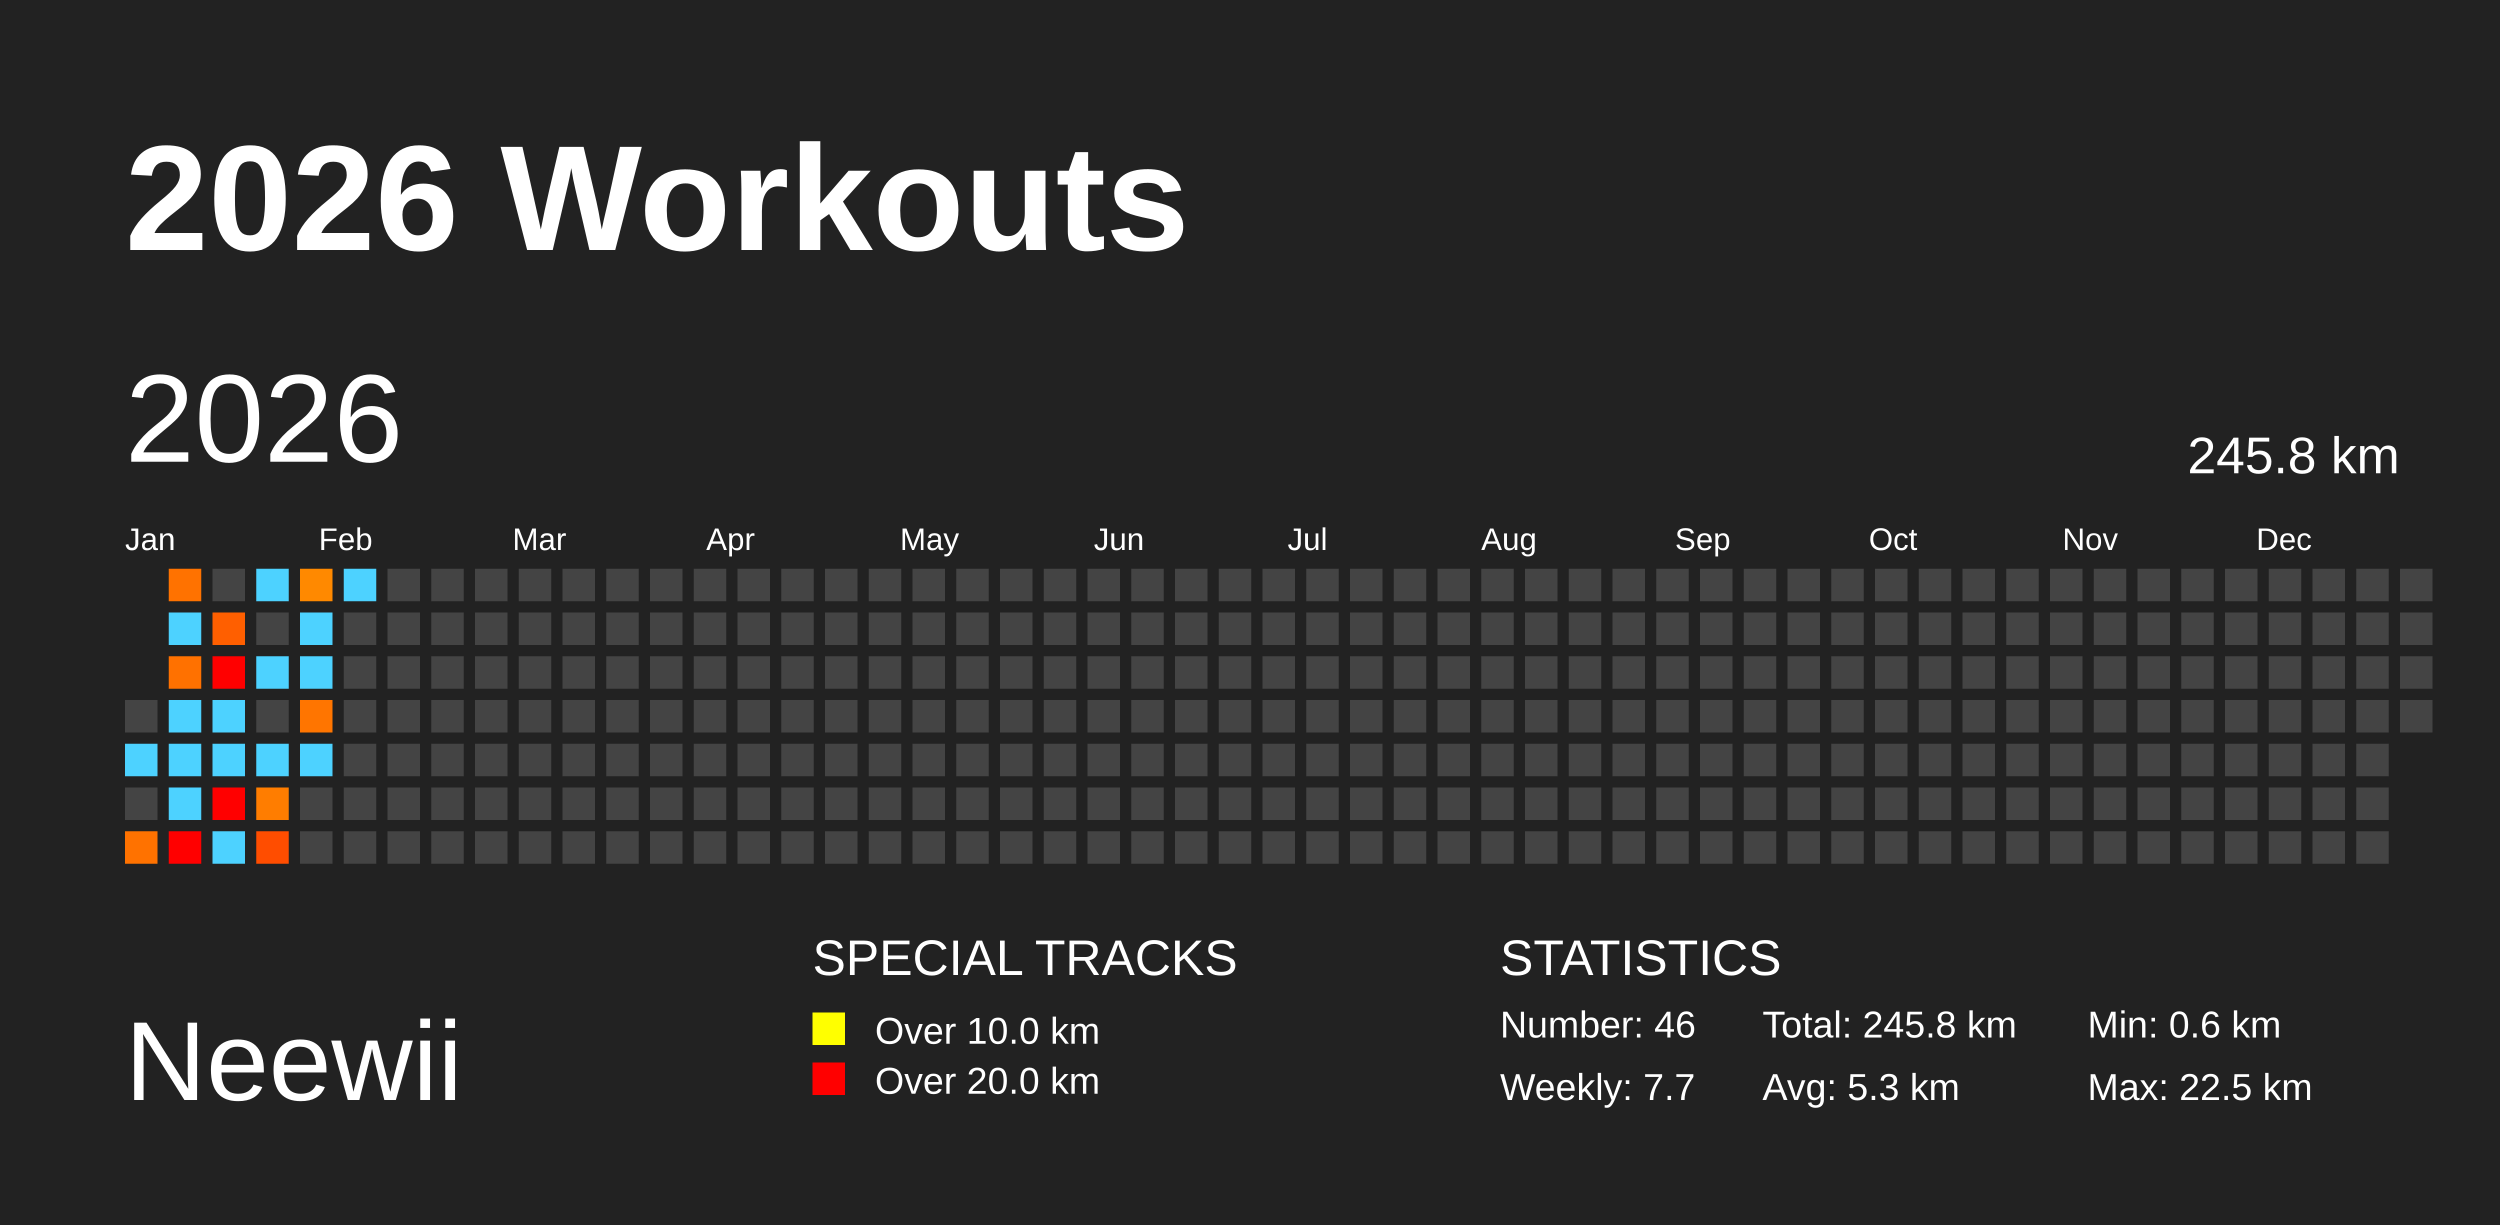
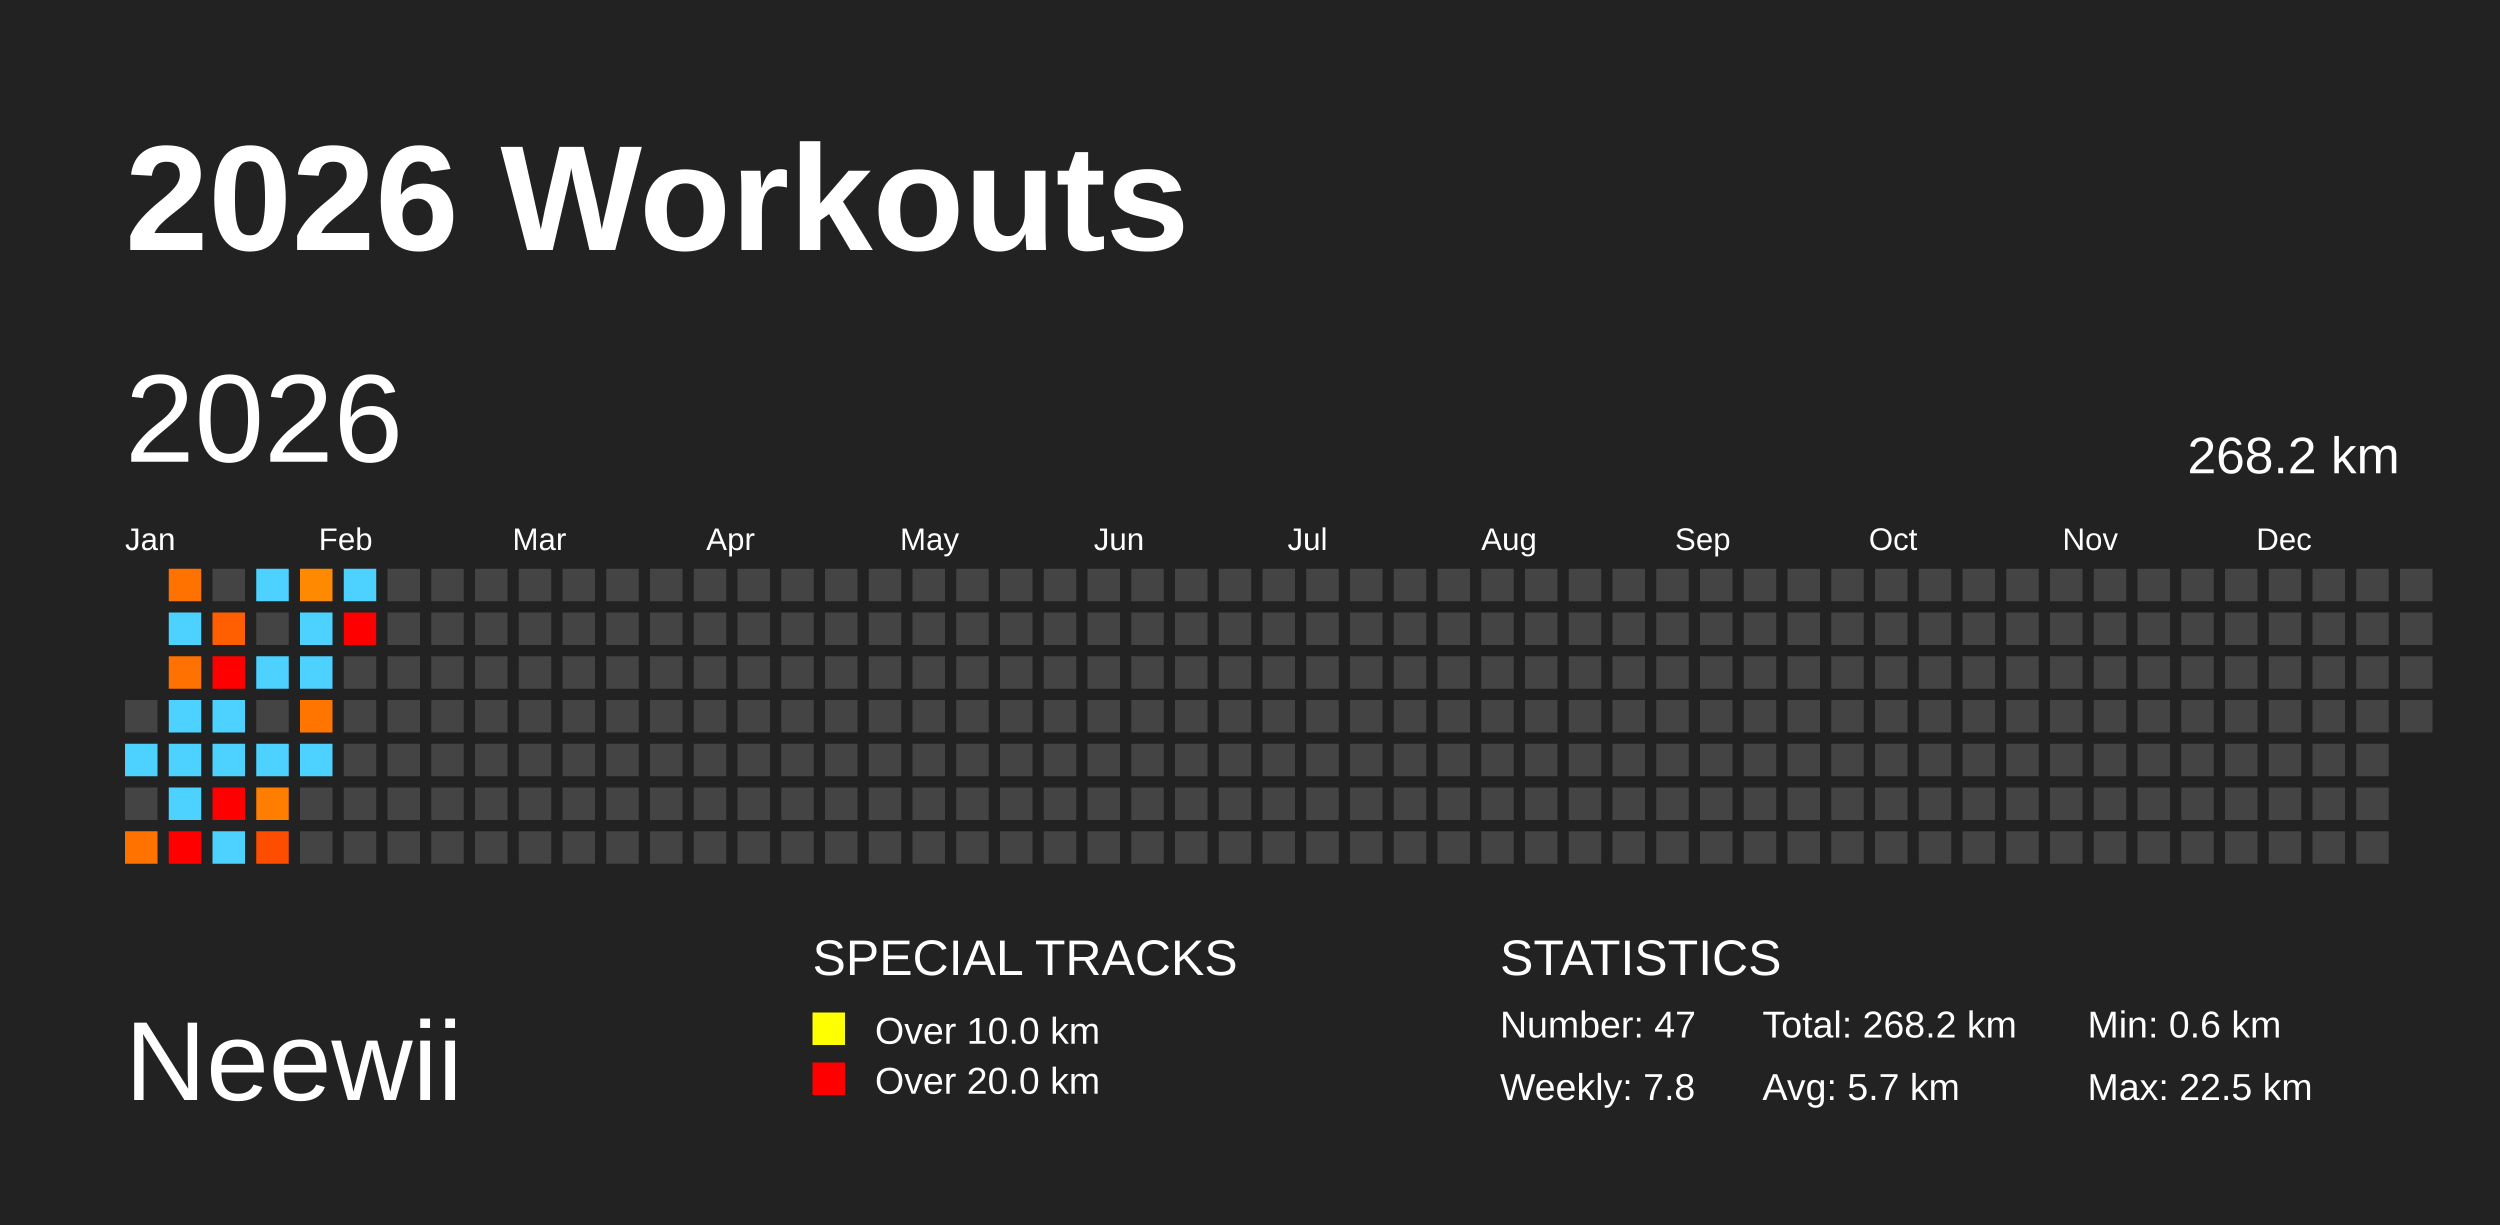
<svg xmlns="http://www.w3.org/2000/svg" baseProfile="full" height="98mm" version="1.1" viewBox="0,0,200,98" width="200mm">
  <defs />
  <rect fill="#222222" height="98" width="200" x="0" y="0" />
  <text fill="#FFFFFF" style="font-size:12px; font-family:Arial; font-weight:bold;" x="10" y="20">2026 Workouts</text>
  <text fill="#FFFFFF" style="font-size:9px; font-family:Arial" x="10" y="88">Neewii</text>
  <text fill="#FFFFFF" style="font-size:4px; font-family:Arial" x="65" y="78">SPECIAL TRACKS</text>
  <rect fill="yellow" height="2.6" width="2.6" x="65" y="81" />
  <text fill="#FFFFFF" style="font-size:3px; font-family:Arial" x="70" y="83.5">Over 10.0 km</text>
  <rect fill="red" height="2.6" width="2.6" x="65" y="85" />
  <text fill="#FFFFFF" style="font-size:3px; font-family:Arial" x="70" y="87.5">Over 20.0 km</text>
  <text fill="#FFFFFF" style="font-size:4px; font-family:Arial" x="120" y="78">STATISTICS</text>
-   <text fill="#FFFFFF" style="font-size:3px; font-family:Arial" x="120" y="83">Number: 46</text>
-   <text fill="#FFFFFF" style="font-size:3px; font-family:Arial" x="120" y="88">Weekly: 7.7</text>
-   <text fill="#FFFFFF" style="font-size:3px; font-family:Arial" x="141" y="83">Total: 245.8 km</text>
-   <text fill="#FFFFFF" style="font-size:3px; font-family:Arial" x="141" y="88">Avg: 5.3 km</text>
+   <text fill="#FFFFFF" style="font-size:3px; font-family:Arial" x="120" y="83">Number: 47</text>
+   <text fill="#FFFFFF" style="font-size:3px; font-family:Arial" x="120" y="88">Weekly: 7.8</text>
+   <text fill="#FFFFFF" style="font-size:3px; font-family:Arial" x="141" y="83">Total: 268.2 km</text>
+   <text fill="#FFFFFF" style="font-size:3px; font-family:Arial" x="141" y="88">Avg: 5.7 km</text>
  <text fill="#FFFFFF" style="font-size:3px; font-family:Arial" x="167" y="83">Min: 0.6 km</text>
  <text fill="#FFFFFF" style="font-size:3px; font-family:Arial" x="167" y="88">Max: 22.5 km</text>
  <text dominant-baseline="hanging" fill="#FFFFFF" style="font-size:10.0px; font-family:Arial;" x="10" y="30">2026</text>
-   <text dominant-baseline="hanging" fill="#FFFFFF" style="font-size:4.125px; font-family:Arial;" x="175" y="35">245.8 km</text>
+   <text dominant-baseline="hanging" fill="#FFFFFF" style="font-size:4.125px; font-family:Arial;" x="175" y="35">268.2 km</text>
  <text fill="#FFFFFF" style="font-size:2.5px; font-family:Arial" x="10.0" y="44">Jan</text>
  <text fill="#FFFFFF" style="font-size:2.5px; font-family:Arial" x="25.5" y="44">Feb</text>
  <text fill="#FFFFFF" style="font-size:2.5px; font-family:Arial" x="41.0" y="44">Mar</text>
  <text fill="#FFFFFF" style="font-size:2.5px; font-family:Arial" x="56.5" y="44">Apr</text>
  <text fill="#FFFFFF" style="font-size:2.5px; font-family:Arial" x="72.0" y="44">May</text>
  <text fill="#FFFFFF" style="font-size:2.5px; font-family:Arial" x="87.5" y="44">Jun</text>
  <text fill="#FFFFFF" style="font-size:2.5px; font-family:Arial" x="103.0" y="44">Jul</text>
  <text fill="#FFFFFF" style="font-size:2.5px; font-family:Arial" x="118.5" y="44">Aug</text>
  <text fill="#FFFFFF" style="font-size:2.5px; font-family:Arial" x="134.0" y="44">Sep</text>
  <text fill="#FFFFFF" style="font-size:2.5px; font-family:Arial" x="149.5" y="44">Oct</text>
  <text fill="#FFFFFF" style="font-size:2.5px; font-family:Arial" x="165.0" y="44">Nov</text>
  <text fill="#FFFFFF" style="font-size:2.5px; font-family:Arial" x="180.5" y="44">Dec</text>
  <rect fill="#444444" height="2.6" width="2.6" x="10.0" y="56.0" />
  <rect fill="#4dd2ff" height="2.6" width="2.6" x="10.0" y="59.5" />
  <rect fill="#444444" height="2.6" width="2.6" x="10.0" y="63.0" />
  <rect fill="#ff7200" height="2.6" width="2.6" x="10.0" y="66.5" />
  <rect fill="#ff7200" height="2.6" width="2.6" x="13.5" y="45.5" />
  <rect fill="#4dd2ff" height="2.6" width="2.6" x="13.5" y="49.0" />
  <rect fill="#ff7100" height="2.6" width="2.6" x="13.5" y="52.5" />
  <rect fill="#4dd2ff" height="2.6" width="2.6" x="13.5" y="56.0" />
  <rect fill="#4dd2ff" height="2.6" width="2.6" x="13.5" y="59.5" />
  <rect fill="#4dd2ff" height="2.6" width="2.6" x="13.5" y="63.0" />
  <rect fill="red" height="2.6" width="2.6" x="13.5" y="66.5" />
  <rect fill="#444444" height="2.6" width="2.6" x="17.0" y="45.5" />
  <rect fill="#ff5f00" height="2.6" width="2.6" x="17.0" y="49.0" />
  <rect fill="red" height="2.6" width="2.6" x="17.0" y="52.5" />
  <rect fill="#4dd2ff" height="2.6" width="2.6" x="17.0" y="56.0" />
  <rect fill="#4dd2ff" height="2.6" width="2.6" x="17.0" y="59.5" />
  <rect fill="red" height="2.6" width="2.6" x="17.0" y="63.0" />
  <rect fill="#4dd2ff" height="2.6" width="2.6" x="17.0" y="66.5" />
  <rect fill="#4dd2ff" height="2.6" width="2.6" x="20.5" y="45.5" />
  <rect fill="#444444" height="2.6" width="2.6" x="20.5" y="49.0" />
  <rect fill="#4dd2ff" height="2.6" width="2.6" x="20.5" y="52.5" />
  <rect fill="#444444" height="2.6" width="2.6" x="20.5" y="56.0" />
  <rect fill="#4dd2ff" height="2.6" width="2.6" x="20.5" y="59.5" />
  <rect fill="#ff7d00" height="2.6" width="2.6" x="20.5" y="63.0" />
  <rect fill="#ff4d00" height="2.6" width="2.6" x="20.5" y="66.5" />
  <rect fill="#ff8900" height="2.6" width="2.6" x="24.0" y="45.5" />
  <rect fill="#4dd2ff" height="2.6" width="2.6" x="24.0" y="49.0" />
  <rect fill="#4dd2ff" height="2.6" width="2.6" x="24.0" y="52.5" />
  <rect fill="#ff7500" height="2.6" width="2.6" x="24.0" y="56.0" />
  <rect fill="#4dd2ff" height="2.6" width="2.6" x="24.0" y="59.5" />
  <rect fill="#444444" height="2.6" width="2.6" x="24.0" y="63.0" />
  <rect fill="#444444" height="2.6" width="2.6" x="24.0" y="66.5" />
  <rect fill="#4dd2ff" height="2.6" width="2.6" x="27.5" y="45.5" />
-   <rect fill="#444444" height="2.6" width="2.6" x="27.5" y="49.0" />
+   <rect fill="red" height="2.6" width="2.6" x="27.5" y="49.0" />
  <rect fill="#444444" height="2.6" width="2.6" x="27.5" y="52.5" />
  <rect fill="#444444" height="2.6" width="2.6" x="27.5" y="56.0" />
  <rect fill="#444444" height="2.6" width="2.6" x="27.5" y="59.5" />
  <rect fill="#444444" height="2.6" width="2.6" x="27.5" y="63.0" />
  <rect fill="#444444" height="2.6" width="2.6" x="27.5" y="66.5" />
  <rect fill="#444444" height="2.6" width="2.6" x="31.0" y="45.5" />
  <rect fill="#444444" height="2.6" width="2.6" x="31.0" y="49.0" />
  <rect fill="#444444" height="2.6" width="2.6" x="31.0" y="52.5" />
  <rect fill="#444444" height="2.6" width="2.6" x="31.0" y="56.0" />
  <rect fill="#444444" height="2.6" width="2.6" x="31.0" y="59.5" />
  <rect fill="#444444" height="2.6" width="2.6" x="31.0" y="63.0" />
  <rect fill="#444444" height="2.6" width="2.6" x="31.0" y="66.5" />
  <rect fill="#444444" height="2.6" width="2.6" x="34.5" y="45.5" />
  <rect fill="#444444" height="2.6" width="2.6" x="34.5" y="49.0" />
  <rect fill="#444444" height="2.6" width="2.6" x="34.5" y="52.5" />
  <rect fill="#444444" height="2.6" width="2.6" x="34.5" y="56.0" />
  <rect fill="#444444" height="2.6" width="2.6" x="34.5" y="59.5" />
  <rect fill="#444444" height="2.6" width="2.6" x="34.5" y="63.0" />
  <rect fill="#444444" height="2.6" width="2.6" x="34.5" y="66.5" />
  <rect fill="#444444" height="2.6" width="2.6" x="38.0" y="45.5" />
  <rect fill="#444444" height="2.6" width="2.6" x="38.0" y="49.0" />
  <rect fill="#444444" height="2.6" width="2.6" x="38.0" y="52.5" />
  <rect fill="#444444" height="2.6" width="2.6" x="38.0" y="56.0" />
  <rect fill="#444444" height="2.6" width="2.6" x="38.0" y="59.5" />
  <rect fill="#444444" height="2.6" width="2.6" x="38.0" y="63.0" />
  <rect fill="#444444" height="2.6" width="2.6" x="38.0" y="66.5" />
  <rect fill="#444444" height="2.6" width="2.6" x="41.5" y="45.5" />
  <rect fill="#444444" height="2.6" width="2.6" x="41.5" y="49.0" />
  <rect fill="#444444" height="2.6" width="2.6" x="41.5" y="52.5" />
  <rect fill="#444444" height="2.6" width="2.6" x="41.5" y="56.0" />
  <rect fill="#444444" height="2.6" width="2.6" x="41.5" y="59.5" />
  <rect fill="#444444" height="2.6" width="2.6" x="41.5" y="63.0" />
  <rect fill="#444444" height="2.6" width="2.6" x="41.5" y="66.5" />
  <rect fill="#444444" height="2.6" width="2.6" x="45.0" y="45.5" />
  <rect fill="#444444" height="2.6" width="2.6" x="45.0" y="49.0" />
  <rect fill="#444444" height="2.6" width="2.6" x="45.0" y="52.5" />
  <rect fill="#444444" height="2.6" width="2.6" x="45.0" y="56.0" />
  <rect fill="#444444" height="2.6" width="2.6" x="45.0" y="59.5" />
  <rect fill="#444444" height="2.6" width="2.6" x="45.0" y="63.0" />
  <rect fill="#444444" height="2.6" width="2.6" x="45.0" y="66.5" />
  <rect fill="#444444" height="2.6" width="2.6" x="48.5" y="45.5" />
  <rect fill="#444444" height="2.6" width="2.6" x="48.5" y="49.0" />
  <rect fill="#444444" height="2.6" width="2.6" x="48.5" y="52.5" />
  <rect fill="#444444" height="2.6" width="2.6" x="48.5" y="56.0" />
  <rect fill="#444444" height="2.6" width="2.6" x="48.5" y="59.5" />
  <rect fill="#444444" height="2.6" width="2.6" x="48.5" y="63.0" />
  <rect fill="#444444" height="2.6" width="2.6" x="48.5" y="66.5" />
  <rect fill="#444444" height="2.6" width="2.6" x="52.0" y="45.5" />
  <rect fill="#444444" height="2.6" width="2.6" x="52.0" y="49.0" />
  <rect fill="#444444" height="2.6" width="2.6" x="52.0" y="52.5" />
  <rect fill="#444444" height="2.6" width="2.6" x="52.0" y="56.0" />
  <rect fill="#444444" height="2.6" width="2.6" x="52.0" y="59.5" />
  <rect fill="#444444" height="2.6" width="2.6" x="52.0" y="63.0" />
  <rect fill="#444444" height="2.6" width="2.6" x="52.0" y="66.5" />
  <rect fill="#444444" height="2.6" width="2.6" x="55.5" y="45.5" />
  <rect fill="#444444" height="2.6" width="2.6" x="55.5" y="49.0" />
  <rect fill="#444444" height="2.6" width="2.6" x="55.5" y="52.5" />
  <rect fill="#444444" height="2.6" width="2.6" x="55.5" y="56.0" />
  <rect fill="#444444" height="2.6" width="2.6" x="55.5" y="59.5" />
  <rect fill="#444444" height="2.6" width="2.6" x="55.5" y="63.0" />
  <rect fill="#444444" height="2.6" width="2.6" x="55.5" y="66.5" />
  <rect fill="#444444" height="2.6" width="2.6" x="59.0" y="45.5" />
  <rect fill="#444444" height="2.6" width="2.6" x="59.0" y="49.0" />
  <rect fill="#444444" height="2.6" width="2.6" x="59.0" y="52.5" />
  <rect fill="#444444" height="2.6" width="2.6" x="59.0" y="56.0" />
  <rect fill="#444444" height="2.6" width="2.6" x="59.0" y="59.5" />
  <rect fill="#444444" height="2.6" width="2.6" x="59.0" y="63.0" />
  <rect fill="#444444" height="2.6" width="2.6" x="59.0" y="66.5" />
  <rect fill="#444444" height="2.6" width="2.6" x="62.5" y="45.5" />
  <rect fill="#444444" height="2.6" width="2.6" x="62.5" y="49.0" />
  <rect fill="#444444" height="2.6" width="2.6" x="62.5" y="52.5" />
  <rect fill="#444444" height="2.6" width="2.6" x="62.5" y="56.0" />
  <rect fill="#444444" height="2.6" width="2.6" x="62.5" y="59.5" />
  <rect fill="#444444" height="2.6" width="2.6" x="62.5" y="63.0" />
  <rect fill="#444444" height="2.6" width="2.6" x="62.5" y="66.5" />
  <rect fill="#444444" height="2.6" width="2.6" x="66.0" y="45.5" />
  <rect fill="#444444" height="2.6" width="2.6" x="66.0" y="49.0" />
  <rect fill="#444444" height="2.6" width="2.6" x="66.0" y="52.5" />
  <rect fill="#444444" height="2.6" width="2.6" x="66.0" y="56.0" />
  <rect fill="#444444" height="2.6" width="2.6" x="66.0" y="59.5" />
  <rect fill="#444444" height="2.6" width="2.6" x="66.0" y="63.0" />
  <rect fill="#444444" height="2.6" width="2.6" x="66.0" y="66.5" />
  <rect fill="#444444" height="2.6" width="2.6" x="69.5" y="45.5" />
  <rect fill="#444444" height="2.6" width="2.6" x="69.5" y="49.0" />
  <rect fill="#444444" height="2.6" width="2.6" x="69.5" y="52.5" />
  <rect fill="#444444" height="2.6" width="2.6" x="69.5" y="56.0" />
  <rect fill="#444444" height="2.6" width="2.6" x="69.5" y="59.5" />
  <rect fill="#444444" height="2.6" width="2.6" x="69.5" y="63.0" />
  <rect fill="#444444" height="2.6" width="2.6" x="69.5" y="66.5" />
  <rect fill="#444444" height="2.6" width="2.6" x="73.0" y="45.5" />
  <rect fill="#444444" height="2.6" width="2.6" x="73.0" y="49.0" />
  <rect fill="#444444" height="2.6" width="2.6" x="73.0" y="52.5" />
  <rect fill="#444444" height="2.6" width="2.6" x="73.0" y="56.0" />
  <rect fill="#444444" height="2.6" width="2.6" x="73.0" y="59.5" />
  <rect fill="#444444" height="2.6" width="2.6" x="73.0" y="63.0" />
  <rect fill="#444444" height="2.6" width="2.6" x="73.0" y="66.5" />
  <rect fill="#444444" height="2.6" width="2.6" x="76.5" y="45.5" />
  <rect fill="#444444" height="2.6" width="2.6" x="76.5" y="49.0" />
  <rect fill="#444444" height="2.6" width="2.6" x="76.5" y="52.5" />
  <rect fill="#444444" height="2.6" width="2.6" x="76.5" y="56.0" />
  <rect fill="#444444" height="2.6" width="2.6" x="76.5" y="59.5" />
  <rect fill="#444444" height="2.6" width="2.6" x="76.5" y="63.0" />
  <rect fill="#444444" height="2.6" width="2.6" x="76.5" y="66.5" />
  <rect fill="#444444" height="2.6" width="2.6" x="80.0" y="45.5" />
  <rect fill="#444444" height="2.6" width="2.6" x="80.0" y="49.0" />
  <rect fill="#444444" height="2.6" width="2.6" x="80.0" y="52.5" />
  <rect fill="#444444" height="2.6" width="2.6" x="80.0" y="56.0" />
  <rect fill="#444444" height="2.6" width="2.6" x="80.0" y="59.5" />
  <rect fill="#444444" height="2.6" width="2.6" x="80.0" y="63.0" />
  <rect fill="#444444" height="2.6" width="2.6" x="80.0" y="66.5" />
  <rect fill="#444444" height="2.6" width="2.6" x="83.5" y="45.5" />
  <rect fill="#444444" height="2.6" width="2.6" x="83.5" y="49.0" />
  <rect fill="#444444" height="2.6" width="2.6" x="83.5" y="52.5" />
  <rect fill="#444444" height="2.6" width="2.6" x="83.5" y="56.0" />
  <rect fill="#444444" height="2.6" width="2.6" x="83.5" y="59.5" />
  <rect fill="#444444" height="2.6" width="2.6" x="83.5" y="63.0" />
  <rect fill="#444444" height="2.6" width="2.6" x="83.5" y="66.5" />
  <rect fill="#444444" height="2.6" width="2.6" x="87.0" y="45.5" />
  <rect fill="#444444" height="2.6" width="2.6" x="87.0" y="49.0" />
  <rect fill="#444444" height="2.6" width="2.6" x="87.0" y="52.5" />
  <rect fill="#444444" height="2.6" width="2.6" x="87.0" y="56.0" />
  <rect fill="#444444" height="2.6" width="2.6" x="87.0" y="59.5" />
  <rect fill="#444444" height="2.6" width="2.6" x="87.0" y="63.0" />
  <rect fill="#444444" height="2.6" width="2.6" x="87.0" y="66.5" />
  <rect fill="#444444" height="2.6" width="2.6" x="90.5" y="45.5" />
  <rect fill="#444444" height="2.6" width="2.6" x="90.5" y="49.0" />
  <rect fill="#444444" height="2.6" width="2.6" x="90.5" y="52.5" />
  <rect fill="#444444" height="2.6" width="2.6" x="90.5" y="56.0" />
  <rect fill="#444444" height="2.6" width="2.6" x="90.5" y="59.5" />
  <rect fill="#444444" height="2.6" width="2.6" x="90.5" y="63.0" />
  <rect fill="#444444" height="2.6" width="2.6" x="90.5" y="66.5" />
  <rect fill="#444444" height="2.6" width="2.6" x="94.0" y="45.5" />
  <rect fill="#444444" height="2.6" width="2.6" x="94.0" y="49.0" />
  <rect fill="#444444" height="2.6" width="2.6" x="94.0" y="52.5" />
  <rect fill="#444444" height="2.6" width="2.6" x="94.0" y="56.0" />
  <rect fill="#444444" height="2.6" width="2.6" x="94.0" y="59.5" />
  <rect fill="#444444" height="2.6" width="2.6" x="94.0" y="63.0" />
  <rect fill="#444444" height="2.6" width="2.6" x="94.0" y="66.5" />
  <rect fill="#444444" height="2.6" width="2.6" x="97.5" y="45.5" />
  <rect fill="#444444" height="2.6" width="2.6" x="97.5" y="49.0" />
  <rect fill="#444444" height="2.6" width="2.6" x="97.5" y="52.5" />
  <rect fill="#444444" height="2.6" width="2.6" x="97.5" y="56.0" />
  <rect fill="#444444" height="2.6" width="2.6" x="97.5" y="59.5" />
  <rect fill="#444444" height="2.6" width="2.6" x="97.5" y="63.0" />
  <rect fill="#444444" height="2.6" width="2.6" x="97.5" y="66.5" />
  <rect fill="#444444" height="2.6" width="2.6" x="101.0" y="45.5" />
  <rect fill="#444444" height="2.6" width="2.6" x="101.0" y="49.0" />
  <rect fill="#444444" height="2.6" width="2.6" x="101.0" y="52.5" />
  <rect fill="#444444" height="2.6" width="2.6" x="101.0" y="56.0" />
  <rect fill="#444444" height="2.6" width="2.6" x="101.0" y="59.5" />
  <rect fill="#444444" height="2.6" width="2.6" x="101.0" y="63.0" />
  <rect fill="#444444" height="2.6" width="2.6" x="101.0" y="66.5" />
  <rect fill="#444444" height="2.6" width="2.6" x="104.5" y="45.5" />
  <rect fill="#444444" height="2.6" width="2.6" x="104.5" y="49.0" />
  <rect fill="#444444" height="2.6" width="2.6" x="104.5" y="52.5" />
  <rect fill="#444444" height="2.6" width="2.6" x="104.5" y="56.0" />
  <rect fill="#444444" height="2.6" width="2.6" x="104.5" y="59.5" />
  <rect fill="#444444" height="2.6" width="2.6" x="104.5" y="63.0" />
  <rect fill="#444444" height="2.6" width="2.6" x="104.5" y="66.5" />
  <rect fill="#444444" height="2.6" width="2.6" x="108.0" y="45.5" />
  <rect fill="#444444" height="2.6" width="2.6" x="108.0" y="49.0" />
  <rect fill="#444444" height="2.6" width="2.6" x="108.0" y="52.5" />
  <rect fill="#444444" height="2.6" width="2.6" x="108.0" y="56.0" />
  <rect fill="#444444" height="2.6" width="2.6" x="108.0" y="59.5" />
  <rect fill="#444444" height="2.6" width="2.6" x="108.0" y="63.0" />
  <rect fill="#444444" height="2.6" width="2.6" x="108.0" y="66.5" />
  <rect fill="#444444" height="2.6" width="2.6" x="111.5" y="45.5" />
  <rect fill="#444444" height="2.6" width="2.6" x="111.5" y="49.0" />
  <rect fill="#444444" height="2.6" width="2.6" x="111.5" y="52.5" />
  <rect fill="#444444" height="2.6" width="2.6" x="111.5" y="56.0" />
  <rect fill="#444444" height="2.6" width="2.6" x="111.5" y="59.5" />
  <rect fill="#444444" height="2.6" width="2.6" x="111.5" y="63.0" />
  <rect fill="#444444" height="2.6" width="2.6" x="111.5" y="66.5" />
  <rect fill="#444444" height="2.6" width="2.6" x="115.0" y="45.5" />
  <rect fill="#444444" height="2.6" width="2.6" x="115.0" y="49.0" />
  <rect fill="#444444" height="2.6" width="2.6" x="115.0" y="52.5" />
  <rect fill="#444444" height="2.6" width="2.6" x="115.0" y="56.0" />
  <rect fill="#444444" height="2.6" width="2.6" x="115.0" y="59.5" />
  <rect fill="#444444" height="2.6" width="2.6" x="115.0" y="63.0" />
  <rect fill="#444444" height="2.6" width="2.6" x="115.0" y="66.5" />
  <rect fill="#444444" height="2.6" width="2.6" x="118.5" y="45.5" />
  <rect fill="#444444" height="2.6" width="2.6" x="118.5" y="49.0" />
  <rect fill="#444444" height="2.6" width="2.6" x="118.5" y="52.5" />
  <rect fill="#444444" height="2.6" width="2.6" x="118.5" y="56.0" />
  <rect fill="#444444" height="2.6" width="2.6" x="118.5" y="59.5" />
  <rect fill="#444444" height="2.6" width="2.6" x="118.5" y="63.0" />
  <rect fill="#444444" height="2.6" width="2.6" x="118.5" y="66.5" />
  <rect fill="#444444" height="2.6" width="2.6" x="122.0" y="45.5" />
  <rect fill="#444444" height="2.6" width="2.6" x="122.0" y="49.0" />
  <rect fill="#444444" height="2.6" width="2.6" x="122.0" y="52.5" />
  <rect fill="#444444" height="2.6" width="2.6" x="122.0" y="56.0" />
  <rect fill="#444444" height="2.6" width="2.6" x="122.0" y="59.5" />
  <rect fill="#444444" height="2.6" width="2.6" x="122.0" y="63.0" />
  <rect fill="#444444" height="2.6" width="2.6" x="122.0" y="66.5" />
  <rect fill="#444444" height="2.6" width="2.6" x="125.5" y="45.5" />
  <rect fill="#444444" height="2.6" width="2.6" x="125.5" y="49.0" />
  <rect fill="#444444" height="2.6" width="2.6" x="125.5" y="52.5" />
  <rect fill="#444444" height="2.6" width="2.6" x="125.5" y="56.0" />
  <rect fill="#444444" height="2.6" width="2.6" x="125.5" y="59.5" />
  <rect fill="#444444" height="2.6" width="2.6" x="125.5" y="63.0" />
  <rect fill="#444444" height="2.6" width="2.6" x="125.5" y="66.5" />
  <rect fill="#444444" height="2.6" width="2.6" x="129.0" y="45.5" />
  <rect fill="#444444" height="2.6" width="2.6" x="129.0" y="49.0" />
  <rect fill="#444444" height="2.6" width="2.6" x="129.0" y="52.5" />
  <rect fill="#444444" height="2.6" width="2.6" x="129.0" y="56.0" />
  <rect fill="#444444" height="2.6" width="2.6" x="129.0" y="59.5" />
  <rect fill="#444444" height="2.6" width="2.6" x="129.0" y="63.0" />
  <rect fill="#444444" height="2.6" width="2.6" x="129.0" y="66.5" />
  <rect fill="#444444" height="2.6" width="2.6" x="132.5" y="45.5" />
  <rect fill="#444444" height="2.6" width="2.6" x="132.5" y="49.0" />
  <rect fill="#444444" height="2.6" width="2.6" x="132.5" y="52.5" />
  <rect fill="#444444" height="2.6" width="2.6" x="132.5" y="56.0" />
  <rect fill="#444444" height="2.6" width="2.6" x="132.5" y="59.5" />
  <rect fill="#444444" height="2.6" width="2.6" x="132.5" y="63.0" />
  <rect fill="#444444" height="2.6" width="2.6" x="132.5" y="66.5" />
  <rect fill="#444444" height="2.6" width="2.6" x="136.0" y="45.5" />
  <rect fill="#444444" height="2.6" width="2.6" x="136.0" y="49.0" />
  <rect fill="#444444" height="2.6" width="2.6" x="136.0" y="52.5" />
  <rect fill="#444444" height="2.6" width="2.6" x="136.0" y="56.0" />
  <rect fill="#444444" height="2.6" width="2.6" x="136.0" y="59.5" />
  <rect fill="#444444" height="2.6" width="2.6" x="136.0" y="63.0" />
  <rect fill="#444444" height="2.6" width="2.6" x="136.0" y="66.5" />
  <rect fill="#444444" height="2.6" width="2.6" x="139.5" y="45.5" />
  <rect fill="#444444" height="2.6" width="2.6" x="139.5" y="49.0" />
  <rect fill="#444444" height="2.6" width="2.6" x="139.5" y="52.5" />
  <rect fill="#444444" height="2.6" width="2.6" x="139.5" y="56.0" />
  <rect fill="#444444" height="2.6" width="2.6" x="139.5" y="59.5" />
  <rect fill="#444444" height="2.6" width="2.6" x="139.5" y="63.0" />
  <rect fill="#444444" height="2.6" width="2.6" x="139.5" y="66.5" />
  <rect fill="#444444" height="2.6" width="2.6" x="143.0" y="45.5" />
  <rect fill="#444444" height="2.6" width="2.6" x="143.0" y="49.0" />
  <rect fill="#444444" height="2.6" width="2.6" x="143.0" y="52.5" />
  <rect fill="#444444" height="2.6" width="2.6" x="143.0" y="56.0" />
  <rect fill="#444444" height="2.6" width="2.6" x="143.0" y="59.5" />
  <rect fill="#444444" height="2.6" width="2.6" x="143.0" y="63.0" />
  <rect fill="#444444" height="2.6" width="2.6" x="143.0" y="66.5" />
  <rect fill="#444444" height="2.6" width="2.6" x="146.5" y="45.5" />
  <rect fill="#444444" height="2.6" width="2.6" x="146.5" y="49.0" />
  <rect fill="#444444" height="2.6" width="2.6" x="146.5" y="52.5" />
  <rect fill="#444444" height="2.6" width="2.6" x="146.5" y="56.0" />
  <rect fill="#444444" height="2.6" width="2.6" x="146.5" y="59.5" />
  <rect fill="#444444" height="2.6" width="2.6" x="146.5" y="63.0" />
  <rect fill="#444444" height="2.6" width="2.6" x="146.5" y="66.5" />
  <rect fill="#444444" height="2.6" width="2.6" x="150.0" y="45.5" />
  <rect fill="#444444" height="2.6" width="2.6" x="150.0" y="49.0" />
  <rect fill="#444444" height="2.6" width="2.6" x="150.0" y="52.5" />
  <rect fill="#444444" height="2.6" width="2.6" x="150.0" y="56.0" />
  <rect fill="#444444" height="2.6" width="2.6" x="150.0" y="59.5" />
  <rect fill="#444444" height="2.6" width="2.6" x="150.0" y="63.0" />
  <rect fill="#444444" height="2.6" width="2.6" x="150.0" y="66.5" />
  <rect fill="#444444" height="2.6" width="2.6" x="153.5" y="45.5" />
  <rect fill="#444444" height="2.6" width="2.6" x="153.5" y="49.0" />
  <rect fill="#444444" height="2.6" width="2.6" x="153.5" y="52.5" />
  <rect fill="#444444" height="2.6" width="2.6" x="153.5" y="56.0" />
  <rect fill="#444444" height="2.6" width="2.6" x="153.5" y="59.5" />
  <rect fill="#444444" height="2.6" width="2.6" x="153.5" y="63.0" />
  <rect fill="#444444" height="2.6" width="2.6" x="153.5" y="66.5" />
  <rect fill="#444444" height="2.6" width="2.6" x="157.0" y="45.5" />
  <rect fill="#444444" height="2.6" width="2.6" x="157.0" y="49.0" />
  <rect fill="#444444" height="2.6" width="2.6" x="157.0" y="52.5" />
  <rect fill="#444444" height="2.6" width="2.6" x="157.0" y="56.0" />
  <rect fill="#444444" height="2.6" width="2.6" x="157.0" y="59.5" />
  <rect fill="#444444" height="2.6" width="2.6" x="157.0" y="63.0" />
  <rect fill="#444444" height="2.6" width="2.6" x="157.0" y="66.5" />
  <rect fill="#444444" height="2.6" width="2.6" x="160.5" y="45.5" />
  <rect fill="#444444" height="2.6" width="2.6" x="160.5" y="49.0" />
  <rect fill="#444444" height="2.6" width="2.6" x="160.5" y="52.5" />
  <rect fill="#444444" height="2.6" width="2.6" x="160.5" y="56.0" />
  <rect fill="#444444" height="2.6" width="2.6" x="160.5" y="59.5" />
  <rect fill="#444444" height="2.6" width="2.6" x="160.5" y="63.0" />
  <rect fill="#444444" height="2.6" width="2.6" x="160.5" y="66.5" />
  <rect fill="#444444" height="2.6" width="2.6" x="164.0" y="45.5" />
  <rect fill="#444444" height="2.6" width="2.6" x="164.0" y="49.0" />
  <rect fill="#444444" height="2.6" width="2.6" x="164.0" y="52.5" />
  <rect fill="#444444" height="2.6" width="2.6" x="164.0" y="56.0" />
  <rect fill="#444444" height="2.6" width="2.6" x="164.0" y="59.5" />
  <rect fill="#444444" height="2.6" width="2.6" x="164.0" y="63.0" />
  <rect fill="#444444" height="2.6" width="2.6" x="164.0" y="66.5" />
  <rect fill="#444444" height="2.6" width="2.6" x="167.5" y="45.5" />
  <rect fill="#444444" height="2.6" width="2.6" x="167.5" y="49.0" />
  <rect fill="#444444" height="2.6" width="2.6" x="167.5" y="52.5" />
  <rect fill="#444444" height="2.6" width="2.6" x="167.5" y="56.0" />
  <rect fill="#444444" height="2.6" width="2.6" x="167.5" y="59.5" />
  <rect fill="#444444" height="2.6" width="2.6" x="167.5" y="63.0" />
  <rect fill="#444444" height="2.6" width="2.6" x="167.5" y="66.5" />
  <rect fill="#444444" height="2.6" width="2.6" x="171.0" y="45.5" />
  <rect fill="#444444" height="2.6" width="2.6" x="171.0" y="49.0" />
  <rect fill="#444444" height="2.6" width="2.6" x="171.0" y="52.5" />
  <rect fill="#444444" height="2.6" width="2.6" x="171.0" y="56.0" />
  <rect fill="#444444" height="2.6" width="2.6" x="171.0" y="59.5" />
  <rect fill="#444444" height="2.6" width="2.6" x="171.0" y="63.0" />
  <rect fill="#444444" height="2.6" width="2.6" x="171.0" y="66.5" />
  <rect fill="#444444" height="2.6" width="2.6" x="174.5" y="45.5" />
  <rect fill="#444444" height="2.6" width="2.6" x="174.5" y="49.0" />
  <rect fill="#444444" height="2.6" width="2.6" x="174.5" y="52.5" />
  <rect fill="#444444" height="2.6" width="2.6" x="174.5" y="56.0" />
  <rect fill="#444444" height="2.6" width="2.6" x="174.5" y="59.5" />
  <rect fill="#444444" height="2.6" width="2.6" x="174.5" y="63.0" />
  <rect fill="#444444" height="2.6" width="2.6" x="174.5" y="66.5" />
  <rect fill="#444444" height="2.6" width="2.6" x="178.0" y="45.5" />
  <rect fill="#444444" height="2.6" width="2.6" x="178.0" y="49.0" />
  <rect fill="#444444" height="2.6" width="2.6" x="178.0" y="52.5" />
  <rect fill="#444444" height="2.6" width="2.6" x="178.0" y="56.0" />
  <rect fill="#444444" height="2.6" width="2.6" x="178.0" y="59.5" />
  <rect fill="#444444" height="2.6" width="2.6" x="178.0" y="63.0" />
  <rect fill="#444444" height="2.6" width="2.6" x="178.0" y="66.5" />
  <rect fill="#444444" height="2.6" width="2.6" x="181.5" y="45.5" />
  <rect fill="#444444" height="2.6" width="2.6" x="181.5" y="49.0" />
  <rect fill="#444444" height="2.6" width="2.6" x="181.5" y="52.5" />
  <rect fill="#444444" height="2.6" width="2.6" x="181.5" y="56.0" />
  <rect fill="#444444" height="2.6" width="2.6" x="181.5" y="59.5" />
  <rect fill="#444444" height="2.6" width="2.6" x="181.5" y="63.0" />
  <rect fill="#444444" height="2.6" width="2.6" x="181.5" y="66.5" />
  <rect fill="#444444" height="2.6" width="2.6" x="185.0" y="45.5" />
  <rect fill="#444444" height="2.6" width="2.6" x="185.0" y="49.0" />
  <rect fill="#444444" height="2.6" width="2.6" x="185.0" y="52.5" />
  <rect fill="#444444" height="2.6" width="2.6" x="185.0" y="56.0" />
  <rect fill="#444444" height="2.6" width="2.6" x="185.0" y="59.5" />
  <rect fill="#444444" height="2.6" width="2.6" x="185.0" y="63.0" />
  <rect fill="#444444" height="2.6" width="2.6" x="185.0" y="66.5" />
  <rect fill="#444444" height="2.6" width="2.6" x="188.5" y="45.5" />
  <rect fill="#444444" height="2.6" width="2.6" x="188.5" y="49.0" />
  <rect fill="#444444" height="2.6" width="2.6" x="188.5" y="52.5" />
  <rect fill="#444444" height="2.6" width="2.6" x="188.5" y="56.0" />
  <rect fill="#444444" height="2.6" width="2.6" x="188.5" y="59.5" />
  <rect fill="#444444" height="2.6" width="2.6" x="188.5" y="63.0" />
  <rect fill="#444444" height="2.6" width="2.6" x="188.5" y="66.5" />
  <rect fill="#444444" height="2.6" width="2.6" x="192.0" y="45.5" />
  <rect fill="#444444" height="2.6" width="2.6" x="192.0" y="49.0" />
  <rect fill="#444444" height="2.6" width="2.6" x="192.0" y="52.5" />
  <rect fill="#444444" height="2.6" width="2.6" x="192.0" y="56.0" />
</svg>
